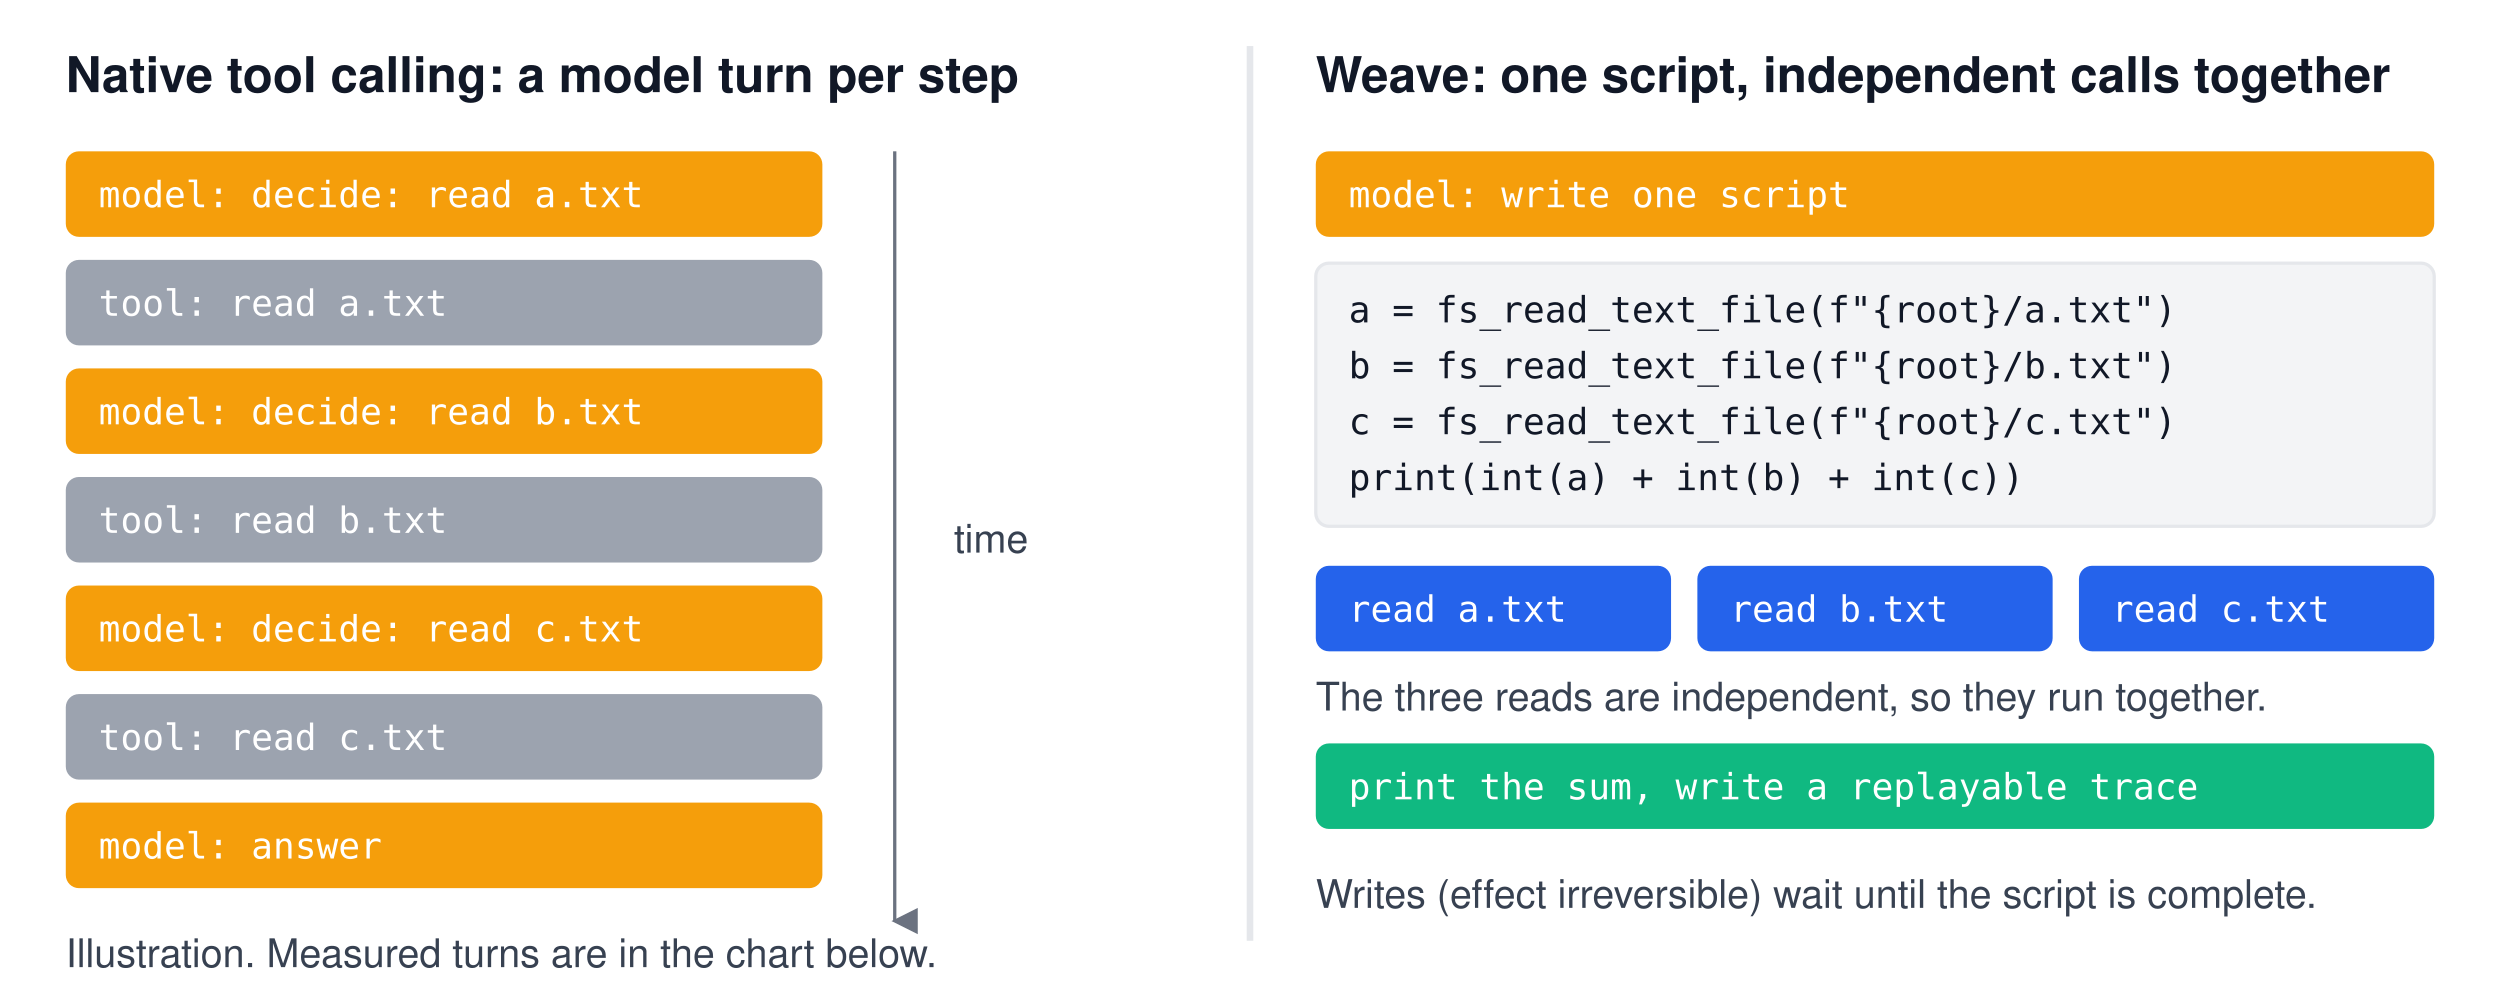
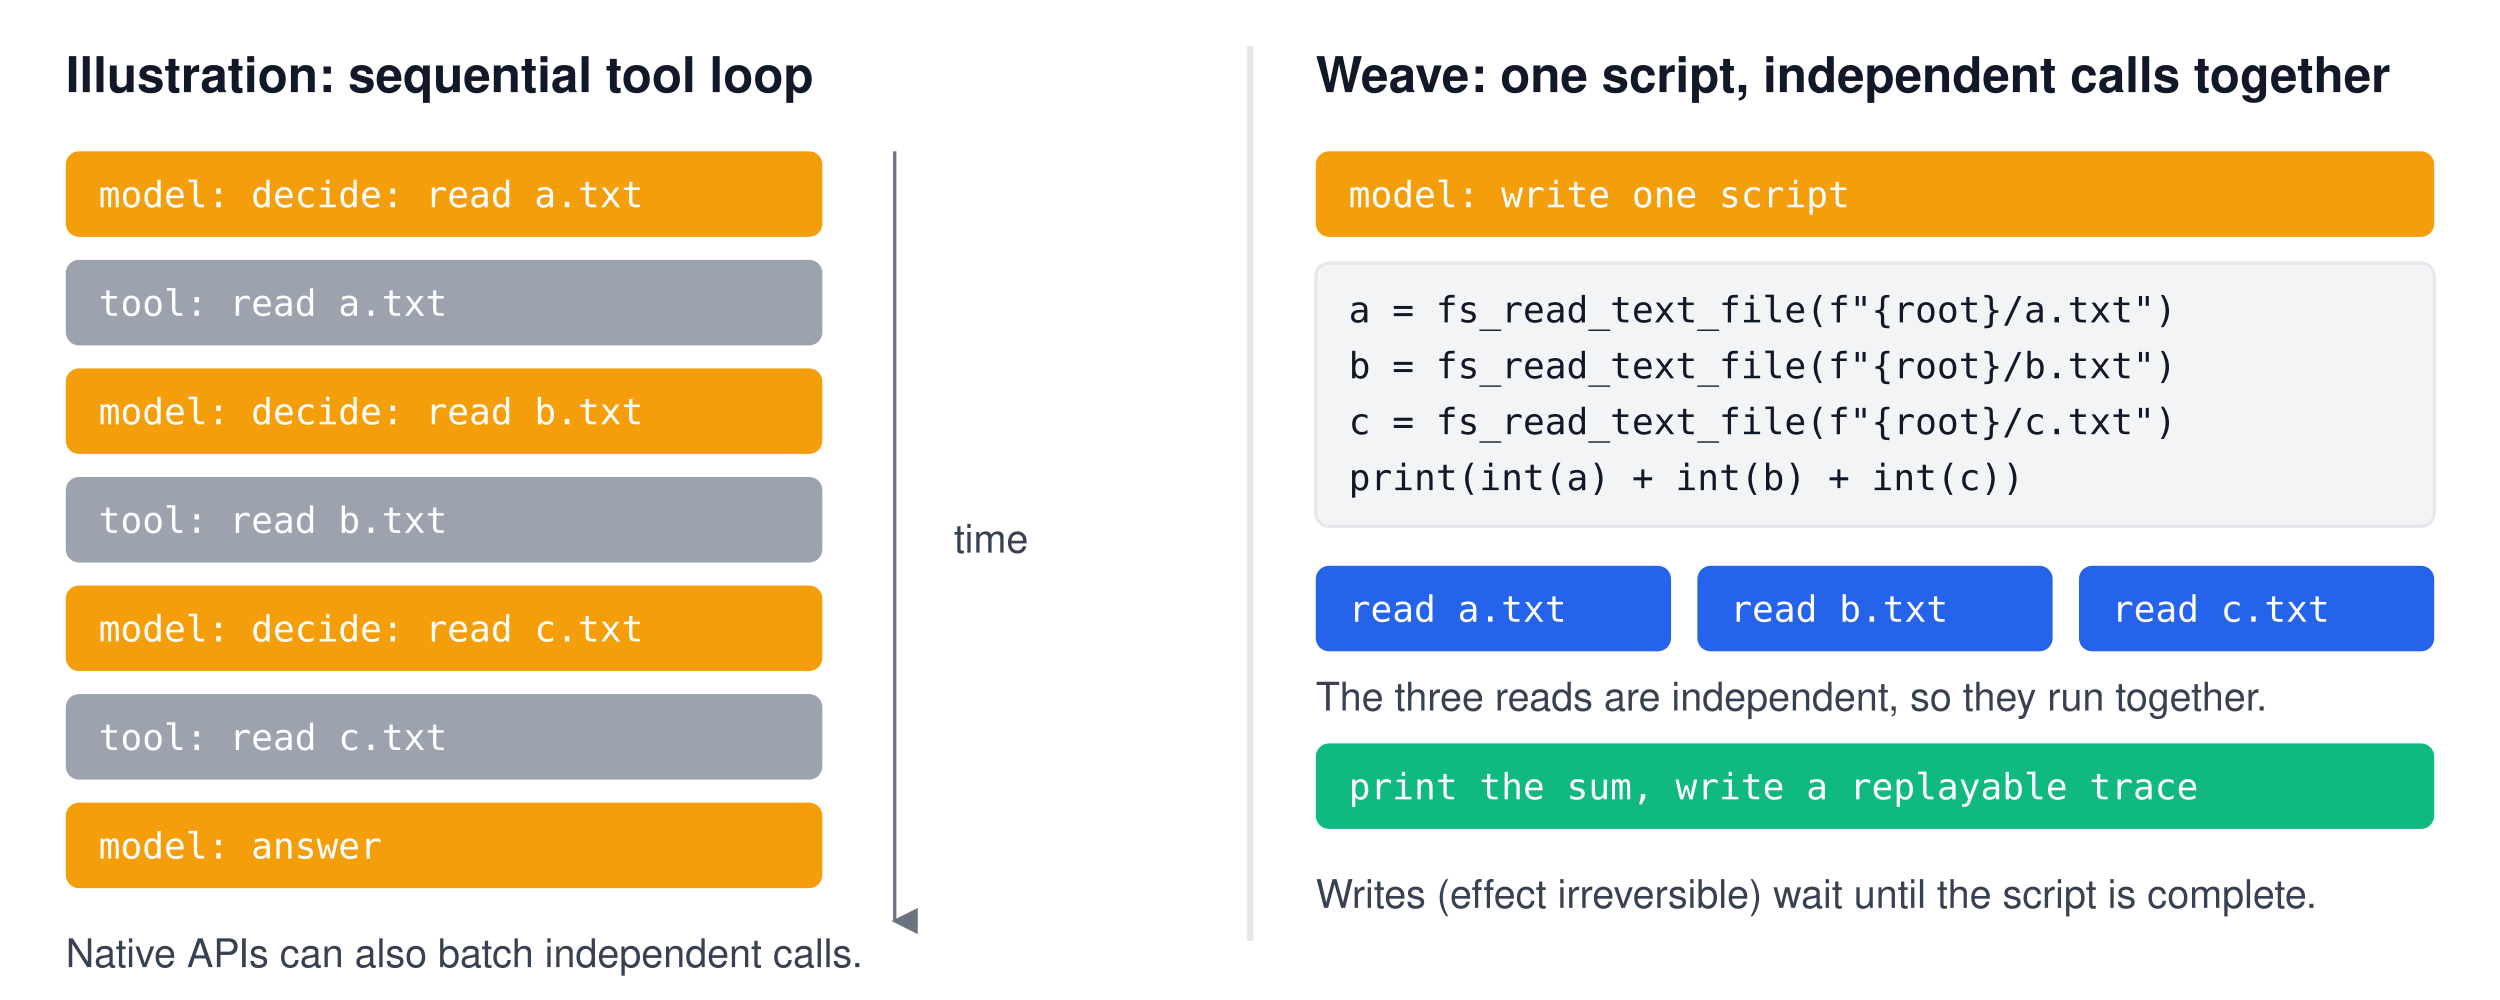
<svg xmlns="http://www.w3.org/2000/svg" width="760" height="304" viewBox="0 0 760 304" font-family="-apple-system,Segoe UI,Helvetica,Arial,sans-serif">
  <style>.t{font-size:15px;font-weight:600;fill:#111827}.s{font-size:12px;fill:#374151}.c{font-size:11px;fill:#ffffff;font-family:ui-monospace,Menlo,Consolas,monospace}.k{font-size:11px;fill:#111827;font-family:ui-monospace,Menlo,Consolas,monospace}</style>
  <rect width="760" height="304" fill="#ffffff" />
-   <text x="20" y="28" class="t">Native tool calling: a model turn per step</text>
-   <text x="20" y="294" class="s">Illustration. Measured turns are in the chart below.</text>
+   <text x="20" y="28" class="t">Illustration: sequential tool loop</text>
+   <text x="20" y="294" class="s">Native APIs can also batch independent calls.</text>
  <text x="400" y="28" class="t">Weave: one script, independent calls together</text>
  <line x1="380" y1="14" x2="380" y2="286" stroke="#e5e7eb" stroke-width="2" />
  <rect x="20" y="46" width="230" height="26" rx="4" fill="#f59e0b" />
  <text x="30" y="63" class="c">model: decide: read a.txt</text>
  <rect x="20" y="79" width="230" height="26" rx="4" fill="#9ca3af" />
  <text x="30" y="96" class="c">tool: read a.txt</text>
  <rect x="20" y="112" width="230" height="26" rx="4" fill="#f59e0b" />
  <text x="30" y="129" class="c">model: decide: read b.txt</text>
  <rect x="20" y="145" width="230" height="26" rx="4" fill="#9ca3af" />
  <text x="30" y="162" class="c">tool: read b.txt</text>
  <rect x="20" y="178" width="230" height="26" rx="4" fill="#f59e0b" />
  <text x="30" y="195" class="c">model: decide: read c.txt</text>
  <rect x="20" y="211" width="230" height="26" rx="4" fill="#9ca3af" />
  <text x="30" y="228" class="c">tool: read c.txt</text>
  <rect x="20" y="244" width="230" height="26" rx="4" fill="#f59e0b" />
  <text x="30" y="261" class="c">model: answer</text>
  <text x="290" y="168" class="s">time</text>
  <line x1="272" y1="46" x2="272" y2="280" stroke="#6b7280" marker-end="url(#a)" />
  <defs>
    <marker id="a" markerWidth="8" markerHeight="8" refX="4" refY="7" orient="auto">
      <path d="M0,0 L8,0 L4,8 z" fill="#6b7280" />
    </marker>
  </defs>
  <rect x="400" y="46" width="340" height="26" rx="4" fill="#f59e0b" />
  <text x="410" y="63" class="c">model: write one script</text>
  <rect x="400" y="80" width="340" height="80" rx="4" fill="#f3f4f6" stroke="#e5e7eb" />
  <text x="410" y="98" class="k">a = fs_read_text_file(f"{root}/a.txt")</text>
  <text x="410" y="115" class="k">b = fs_read_text_file(f"{root}/b.txt")</text>
  <text x="410" y="132" class="k">c = fs_read_text_file(f"{root}/c.txt")</text>
  <text x="410" y="149" class="k">print(int(a) + int(b) + int(c))</text>
  <rect x="400" y="172" width="108" height="26" rx="4" fill="#2563eb" />
  <text x="410" y="189" class="c">read a.txt</text>
  <rect x="516" y="172" width="108" height="26" rx="4" fill="#2563eb" />
  <text x="526" y="189" class="c">read b.txt</text>
  <rect x="632" y="172" width="108" height="26" rx="4" fill="#2563eb" />
  <text x="642" y="189" class="c">read c.txt</text>
  <text x="400" y="216" class="s">The three reads are independent, so they run together.</text>
  <rect x="400" y="226" width="340" height="26" rx="4" fill="#10b981" />
  <text x="410" y="243" class="c">print the sum, write a replayable trace</text>
  <text x="400" y="276" class="s">Writes (effect irreversible) wait until the script is complete.</text>
</svg>
